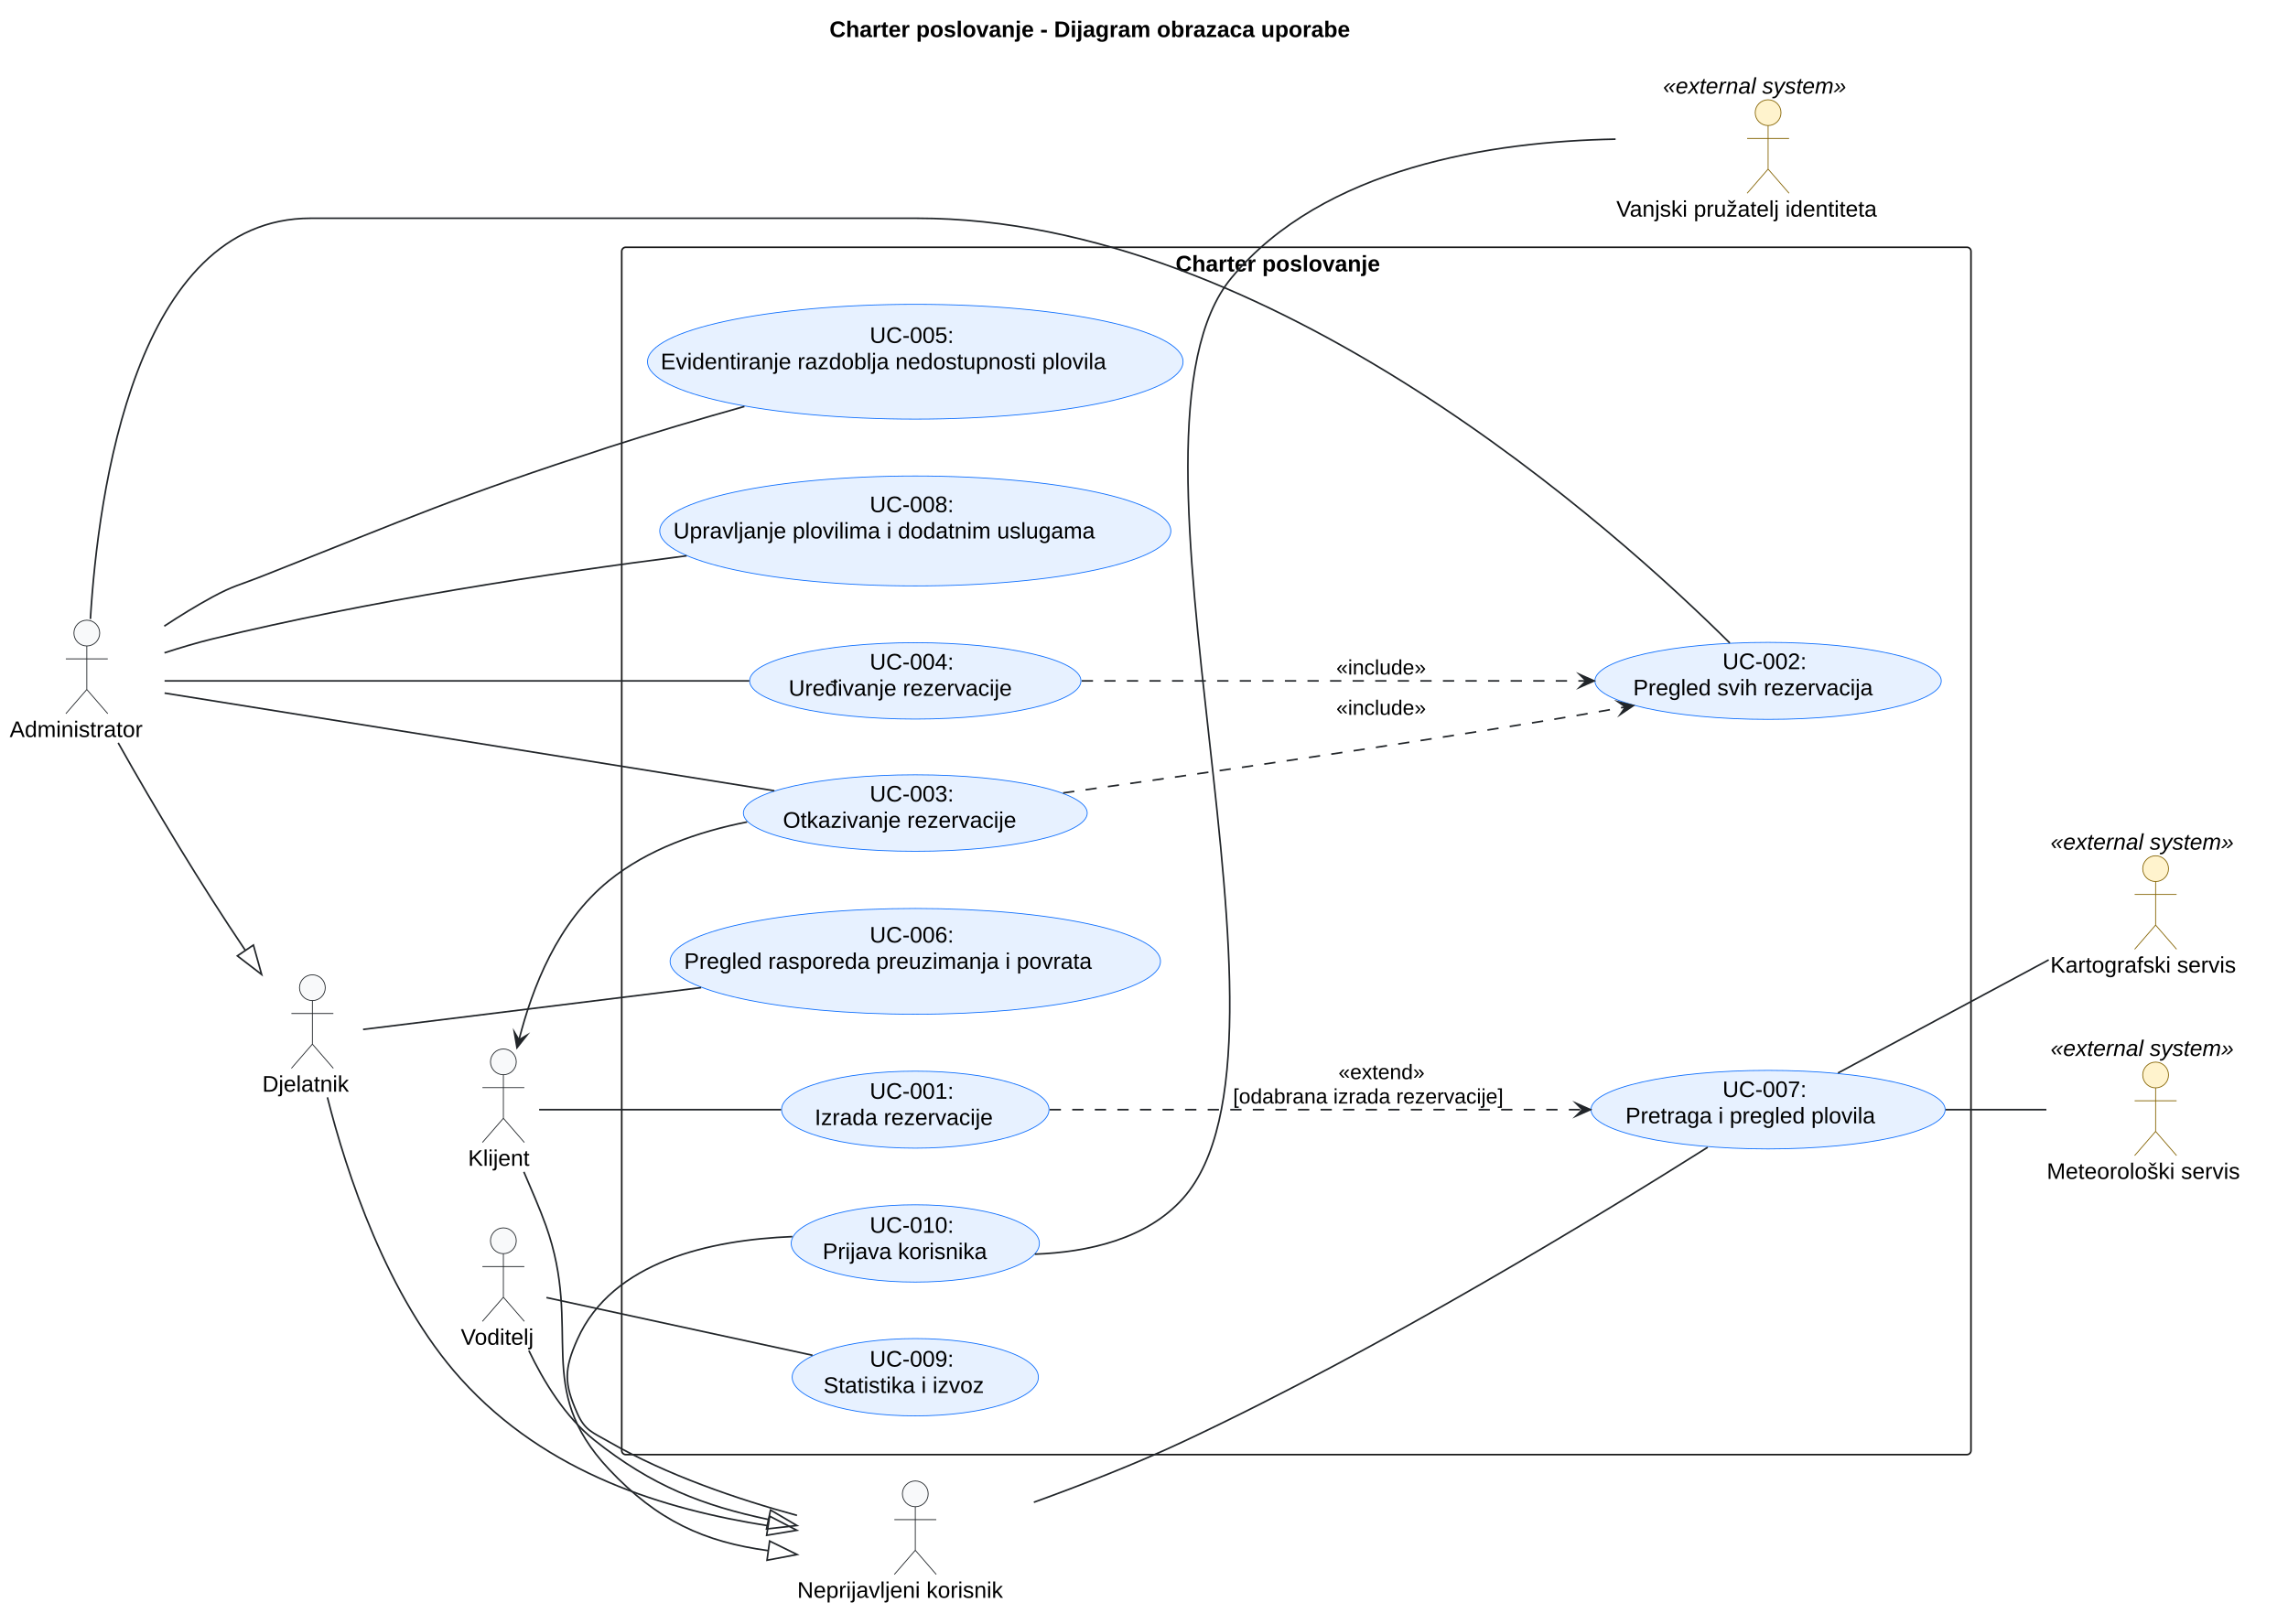
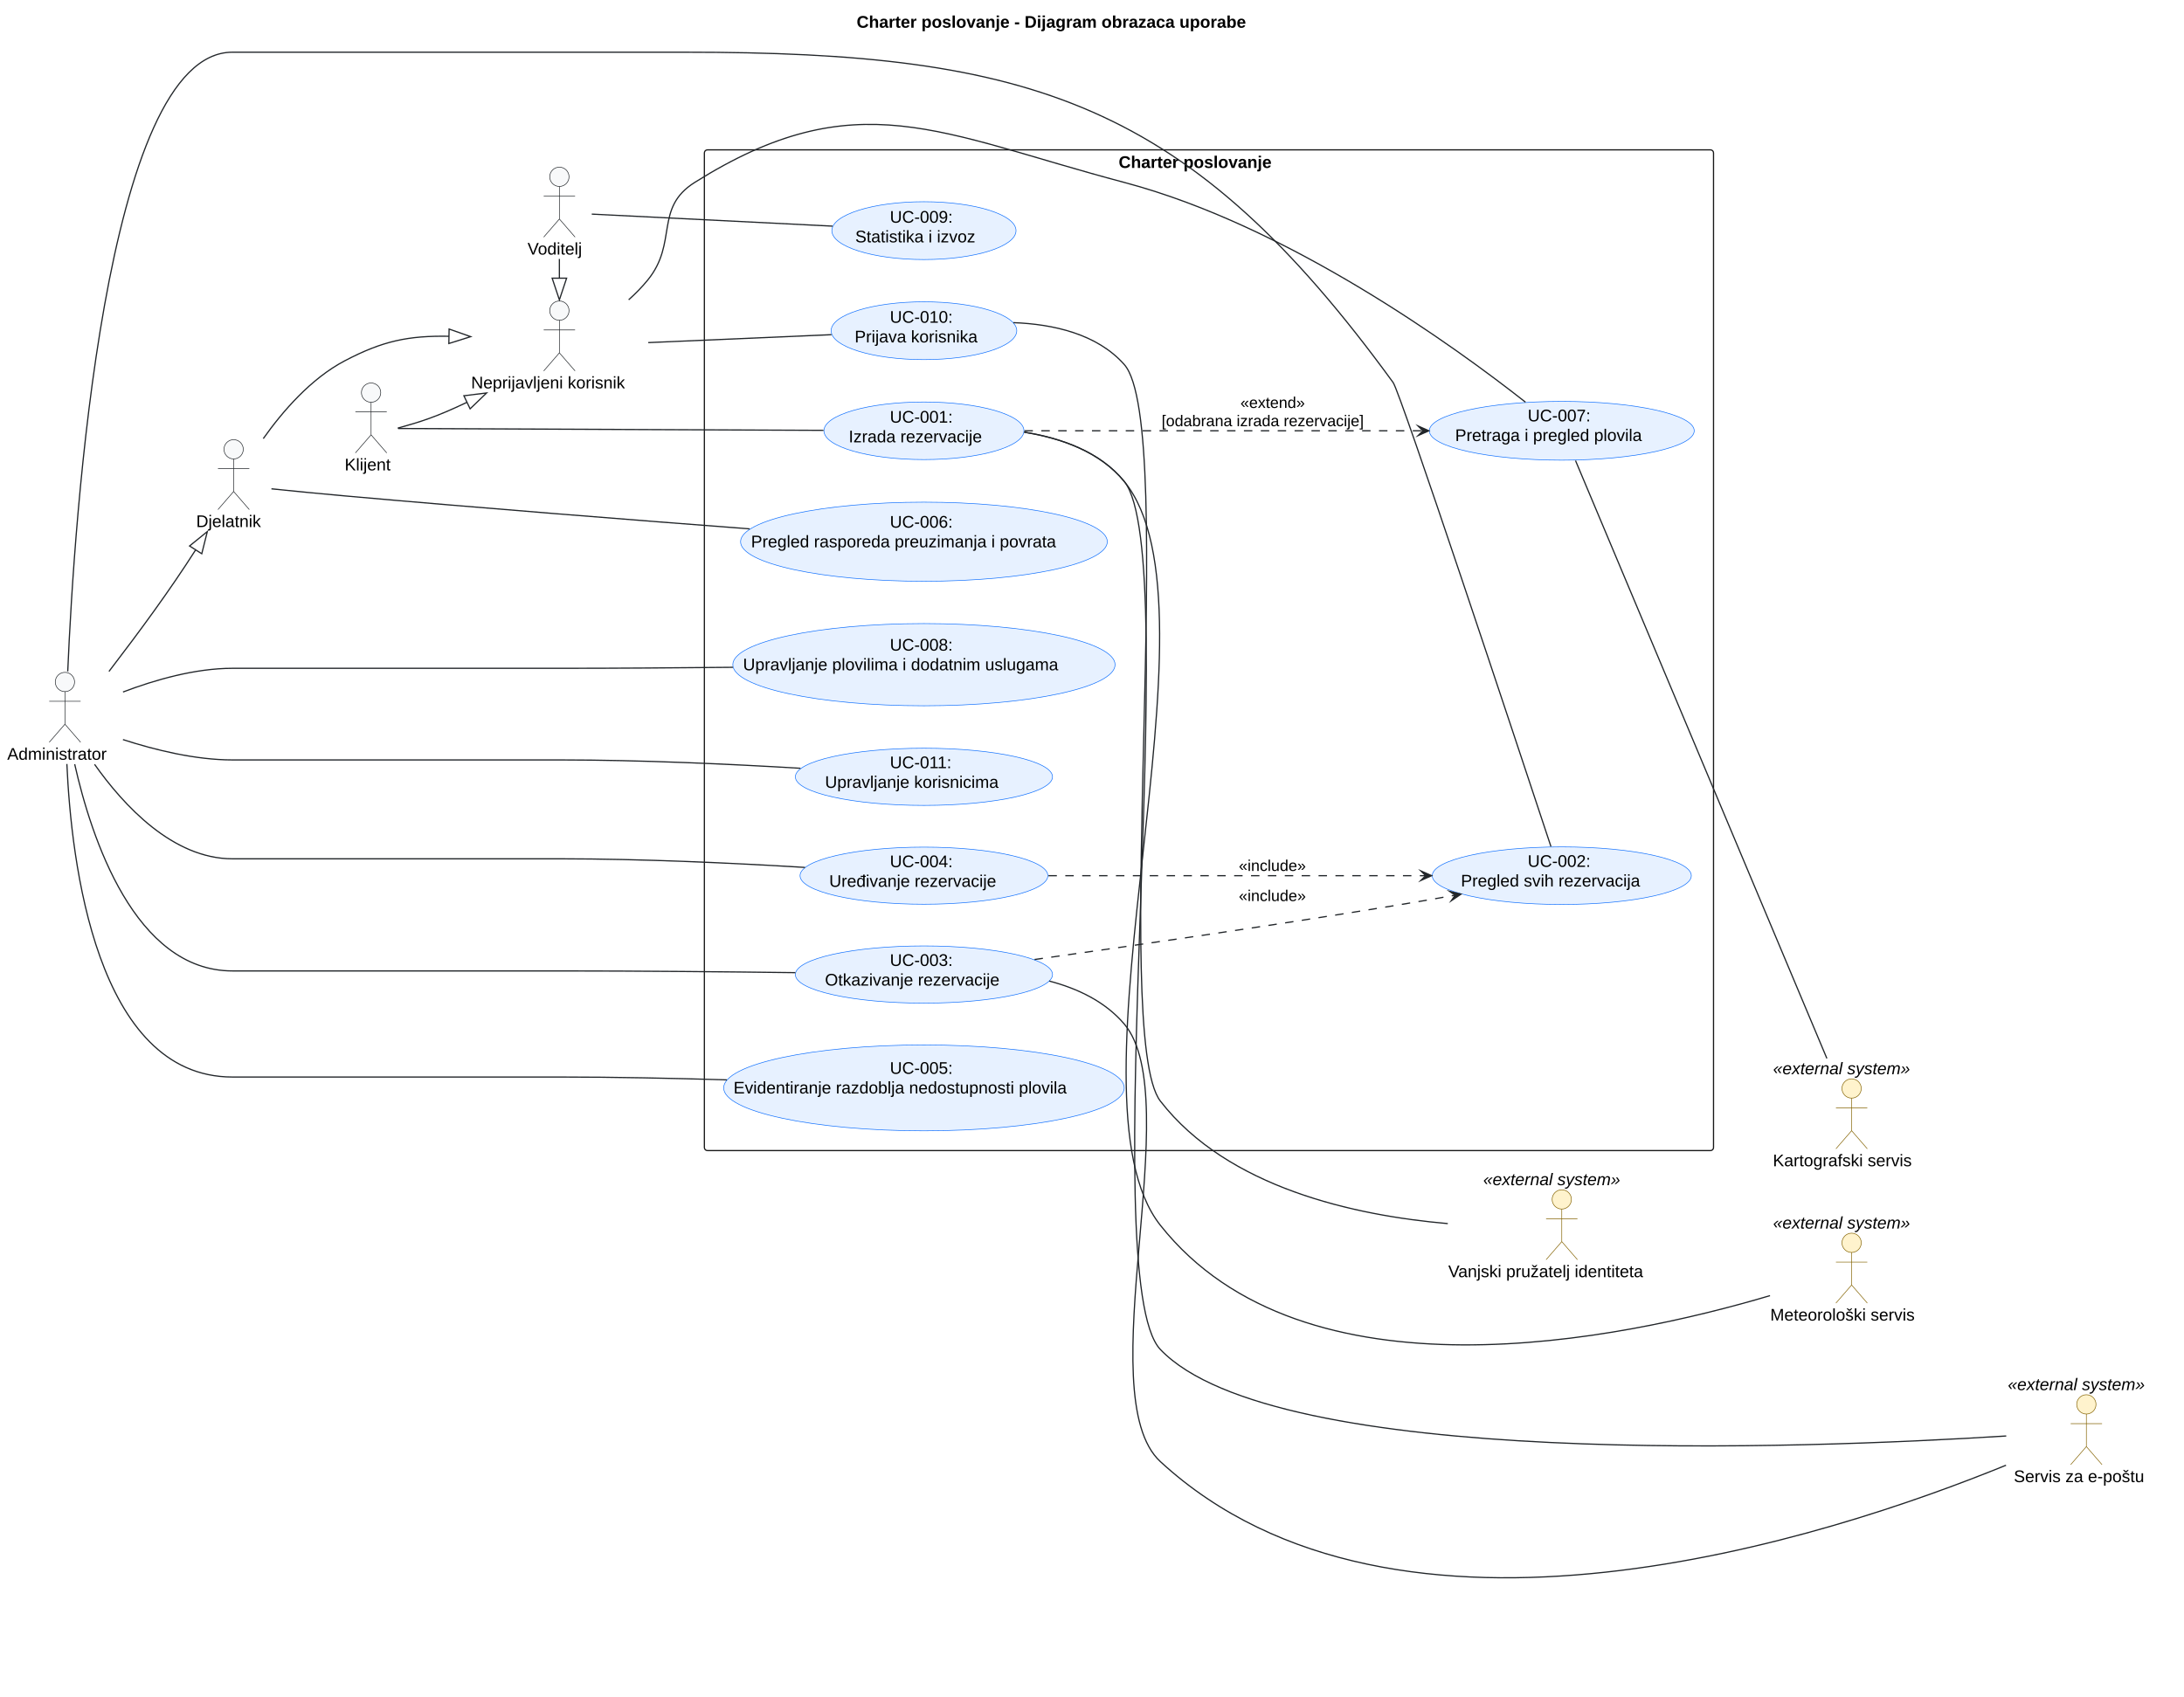
- <svg xmlns="http://www.w3.org/2000/svg" version="1.1" data-diagram-type="DESCRIPTION" style="width:1419px;height:1007px;background:#FFFFFF;" width="1419px" height="1007px" viewBox="0 0 1419 1007" zoomAndPan="magnify" preserveAspectRatio="none" contentStyleType="text/css">
+ <svg xmlns="http://www.w3.org/2000/svg" version="1.1" data-diagram-type="DESCRIPTION" style="width:1811px;height:1407px;background:#FFFFFF;" width="1811px" height="1407px" viewBox="0 0 1811 1407" zoomAndPan="magnify" preserveAspectRatio="none" contentStyleType="text/css">
  <defs />
  <g font-family="sans-serif" lengthAdjust="spacing">
    <g class="title" data-source-line="2">
-       <text x="514.438" y="22.995" fill="#000" font-size="14" textLength="383.523" font-weight="700" font-family="Arial">Charter poslovanje - Dijagram obrazaca uporabe</text>
+       <text x="710.33" y="22.995" fill="#000" font-size="14" textLength="383.523" font-weight="700" font-family="Arial">Charter poslovanje - Dijagram obrazaca uporabe</text>
    </g>
-     <g class="cluster" data-qualified-name="Charter" id="ent0017" data-source-line="46">
-       <rect x="385.59" y="153.399" width="836.8" height="749" fill="none" style="stroke:#181818;stroke-width:1;" rx="2.5" ry="2.5" />
-       <text x="729.099" y="168.394" fill="#000" font-size="14" textLength="149.782" font-weight="700" font-family="Arial">Charter poslovanje</text>
+     <g class="cluster" data-qualified-name="Charter" id="ent0018" data-source-line="47">
+       <rect x="584.08" y="124.297" width="836.8" height="830" fill="none" style="stroke:#181818;stroke-width:1;" rx="2.5" ry="2.5" />
+       <text x="927.589" y="139.292" fill="#000" font-size="14" textLength="149.782" font-weight="700" font-family="Arial">Charter poslovanje</text>
    </g>
-     <g class="entity" data-qualified-name="Charter.izradaRezervacije" id="ent0018" data-source-line="49">
-       <ellipse cx="567.662" cy="688.402" rx="82.942" ry="23.883" fill="#E7F1FF" style="stroke:#0D6EFD;stroke-width:0.5;" />
-       <text x="539.405" y="681.664" fill="#000" font-size="14" textLength="56.513" font-family="Arial">UC-001:</text>
-       <text x="505.277" y="697.96" fill="#000" font-size="14" textLength="124.77" font-family="Arial">Izrada rezervacije</text>
+     <g class="entity" data-qualified-name="Charter.izradaRezervacije" id="ent0019" data-source-line="50">
+       <ellipse cx="766.152" cy="357.3" rx="82.942" ry="23.883" fill="#E7F1FF" style="stroke:#0D6EFD;stroke-width:0.5;" />
+       <text x="737.895" y="350.562" fill="#000" font-size="14" textLength="56.513" font-family="Arial">UC-001:</text>
+       <text x="703.767" y="366.859" fill="#000" font-size="14" textLength="124.77" font-family="Arial">Izrada rezervacije</text>
    </g>
-     <g class="entity" data-qualified-name="Charter.pregledRezervacije" id="ent0019" data-source-line="52">
-       <ellipse cx="1096.559" cy="422.4" rx="107.409" ry="23.882" fill="#E7F1FF" style="stroke:#0D6EFD;stroke-width:0.5;" />
-       <text x="1068.302" y="415.095" fill="#000" font-size="14" textLength="56.513" font-family="Arial">UC-002:</text>
-       <text x="1012.89" y="431.392" fill="#000" font-size="14" textLength="167.337" font-family="Arial">Pregled svih rezervacija</text>
+     <g class="entity" data-qualified-name="Charter.pregledRezervacije" id="ent0020" data-source-line="53">
+       <ellipse cx="1295.049" cy="726.299" rx="107.409" ry="23.882" fill="#E7F1FF" style="stroke:#0D6EFD;stroke-width:0.5;" />
+       <text x="1266.792" y="718.993" fill="#000" font-size="14" textLength="56.513" font-family="Arial">UC-002:</text>
+       <text x="1211.38" y="735.29" fill="#000" font-size="14" textLength="167.337" font-family="Arial">Pregled svih rezervacija</text>
    </g>
-     <g class="entity" data-qualified-name="Charter.otkazivanjeRezervacije" id="ent0020" data-source-line="53">
-       <ellipse cx="567.663" cy="504.395" rx="106.633" ry="23.727" fill="#E7F1FF" style="stroke:#0D6EFD;stroke-width:0.5;" />
-       <text x="539.406" y="497.251" fill="#000" font-size="14" textLength="56.513" font-family="Arial">UC-003:</text>
-       <text x="485.58" y="513.548" fill="#000" font-size="14" textLength="164.165" font-family="Arial">Otkazivanje rezervacije</text>
+     <g class="entity" data-qualified-name="Charter.otkazivanjeRezervacije" id="ent0021" data-source-line="54">
+       <ellipse cx="766.153" cy="808.293" rx="106.633" ry="23.727" fill="#E7F1FF" style="stroke:#0D6EFD;stroke-width:0.5;" />
+       <text x="737.896" y="801.149" fill="#000" font-size="14" textLength="56.513" font-family="Arial">UC-003:</text>
+       <text x="684.07" y="817.446" fill="#000" font-size="14" textLength="164.165" font-family="Arial">Otkazivanje rezervacije</text>
    </g>
-     <g class="entity" data-qualified-name="Charter.uredjivanjeRezervacije" id="ent0021" data-source-line="54">
-       <ellipse cx="567.658" cy="422.4" rx="102.748" ry="23.692" fill="#E7F1FF" style="stroke:#0D6EFD;stroke-width:0.5;" />
-       <text x="539.401" y="415.353" fill="#000" font-size="14" textLength="56.513" font-family="Arial">UC-004:</text>
-       <text x="489.096" y="431.65" fill="#000" font-size="14" textLength="157.124" font-family="Arial">Uređivanje rezervacije</text>
+     <g class="entity" data-qualified-name="Charter.uredjivanjeRezervacije" id="ent0022" data-source-line="55">
+       <ellipse cx="766.148" cy="726.298" rx="102.748" ry="23.692" fill="#E7F1FF" style="stroke:#0D6EFD;stroke-width:0.5;" />
+       <text x="737.891" y="719.251" fill="#000" font-size="14" textLength="56.513" font-family="Arial">UC-004:</text>
+       <text x="687.586" y="735.548" fill="#000" font-size="14" textLength="157.124" font-family="Arial">Uređivanje rezervacije</text>
    </g>
-     <g class="entity" data-qualified-name="Charter.nedostupnost" id="ent0022" data-source-line="57">
-       <ellipse cx="567.658" cy="224.402" rx="166.068" ry="35.614" fill="#E7F1FF" style="stroke:#0D6EFD;stroke-width:0.5;" />
-       <text x="539.402" y="212.754" fill="#000" font-size="14" textLength="56.513" font-family="Arial">UC-005:</text>
-       <text x="409.762" y="229.051" fill="#000" font-size="14" textLength="315.793" font-family="Arial">Evidentiranje razdoblja nedostupnosti plovila</text>
+     <g class="entity" data-qualified-name="Charter.nedostupnost" id="ent0023" data-source-line="58">
+       <ellipse cx="766.148" cy="902.301" rx="166.068" ry="35.614" fill="#E7F1FF" style="stroke:#0D6EFD;stroke-width:0.5;" />
+       <text x="737.892" y="890.652" fill="#000" font-size="14" textLength="56.513" font-family="Arial">UC-005:</text>
+       <text x="608.252" y="906.949" fill="#000" font-size="14" textLength="315.793" font-family="Arial">Evidentiranje razdoblja nedostupnosti plovila</text>
    </g>
-     <g class="entity" data-qualified-name="Charter.preuzimanjePovrat" id="ent0023" data-source-line="60">
-       <ellipse cx="567.657" cy="596.4" rx="152.057" ry="32.811" fill="#E7F1FF" style="stroke:#0D6EFD;stroke-width:0.5;" />
-       <text x="539.4" y="584.752" fill="#000" font-size="14" textLength="56.513" font-family="Arial">UC-006:</text>
-       <text x="424.276" y="601.048" fill="#000" font-size="14" textLength="286.761" font-family="Arial">Pregled rasporeda preuzimanja i povrata</text>
+     <g class="entity" data-qualified-name="Charter.preuzimanjePovrat" id="ent0024" data-source-line="61">
+       <ellipse cx="766.147" cy="449.298" rx="152.057" ry="32.811" fill="#E7F1FF" style="stroke:#0D6EFD;stroke-width:0.5;" />
+       <text x="737.89" y="437.65" fill="#000" font-size="14" textLength="56.513" font-family="Arial">UC-006:</text>
+       <text x="622.766" y="453.947" fill="#000" font-size="14" textLength="286.761" font-family="Arial">Pregled rasporeda preuzimanja i povrata</text>
    </g>
-     <g class="entity" data-qualified-name="Charter.pregledPlovila" id="ent0024" data-source-line="63">
-       <ellipse cx="1096.561" cy="688.395" rx="109.831" ry="24.366" fill="#E7F1FF" style="stroke:#0D6EFD;stroke-width:0.5;" />
-       <text x="1068.305" y="680.586" fill="#000" font-size="14" textLength="56.513" font-family="Arial">UC-007:</text>
-       <text x="1008.131" y="696.883" fill="#000" font-size="14" textLength="176.859" font-family="Arial">Pretraga i pregled plovila</text>
+     <g class="entity" data-qualified-name="Charter.pregledPlovila" id="ent0025" data-source-line="64">
+       <ellipse cx="1295.051" cy="357.293" rx="109.831" ry="24.366" fill="#E7F1FF" style="stroke:#0D6EFD;stroke-width:0.5;" />
+       <text x="1266.795" y="349.485" fill="#000" font-size="14" textLength="56.513" font-family="Arial">UC-007:</text>
+       <text x="1206.621" y="365.782" fill="#000" font-size="14" textLength="176.859" font-family="Arial">Pretraga i pregled plovila</text>
    </g>
-     <g class="entity" data-qualified-name="Charter.upravljanjePlovilima" id="ent0025" data-source-line="66">
-       <ellipse cx="567.658" cy="329.396" rx="158.488" ry="34.098" fill="#E7F1FF" style="stroke:#0D6EFD;stroke-width:0.5;" />
-       <text x="539.402" y="317.748" fill="#000" font-size="14" textLength="56.513" font-family="Arial">UC-008:</text>
-       <text x="417.603" y="334.045" fill="#000" font-size="14" textLength="300.111" font-family="Arial">Upravljanje plovilima i dodatnim uslugama</text>
+     <g class="entity" data-qualified-name="Charter.upravljanjePlovilima" id="ent0026" data-source-line="67">
+       <ellipse cx="766.148" cy="551.295" rx="158.488" ry="34.098" fill="#E7F1FF" style="stroke:#0D6EFD;stroke-width:0.5;" />
+       <text x="737.892" y="539.646" fill="#000" font-size="14" textLength="56.513" font-family="Arial">UC-008:</text>
+       <text x="616.093" y="555.943" fill="#000" font-size="14" textLength="300.111" font-family="Arial">Upravljanje plovilima i dodatnim uslugama</text>
    </g>
-     <g class="entity" data-qualified-name="Charter.statistika" id="ent0026" data-source-line="69">
-       <ellipse cx="567.657" cy="854.397" rx="76.357" ry="23.988" fill="#E7F1FF" style="stroke:#0D6EFD;stroke-width:0.5;" />
-       <text x="539.4" y="847.825" fill="#000" font-size="14" textLength="56.513" font-family="Arial">UC-009:</text>
-       <text x="510.696" y="864.122" fill="#000" font-size="14" textLength="113.921" font-family="Arial">Statistika i izvoz</text>
+     <g class="entity" data-qualified-name="Charter.statistika" id="ent0027" data-source-line="70">
+       <ellipse cx="766.147" cy="191.295" rx="76.357" ry="23.988" fill="#E7F1FF" style="stroke:#0D6EFD;stroke-width:0.5;" />
+       <text x="737.89" y="184.723" fill="#000" font-size="14" textLength="56.513" font-family="Arial">UC-009:</text>
+       <text x="709.186" y="201.02" fill="#000" font-size="14" textLength="113.921" font-family="Arial">Statistika i izvoz</text>
    </g>
-     <g class="entity" data-qualified-name="Charter.prijava" id="ent0027" data-source-line="72">
-       <ellipse cx="567.659" cy="771.396" rx="76.969" ry="23.977" fill="#E7F1FF" style="stroke:#0D6EFD;stroke-width:0.5;" />
-       <text x="539.403" y="764.806" fill="#000" font-size="14" textLength="56.513" font-family="Arial">UC-010:</text>
-       <text x="510.193" y="781.103" fill="#000" font-size="14" textLength="114.933" font-family="Arial">Prijava korisnika</text>
+     <g class="entity" data-qualified-name="Charter.prijava" id="ent0028" data-source-line="73">
+       <ellipse cx="766.149" cy="274.294" rx="76.969" ry="23.977" fill="#E7F1FF" style="stroke:#0D6EFD;stroke-width:0.5;" />
+       <text x="737.893" y="267.705" fill="#000" font-size="14" textLength="56.513" font-family="Arial">UC-010:</text>
+       <text x="708.683" y="284.001" fill="#000" font-size="14" textLength="114.933" font-family="Arial">Prijava korisnika</text>
+     </g>
+     <g class="entity" data-qualified-name="Charter.upravljanjeKorisnicima" id="ent0029" data-source-line="77">
+       <ellipse cx="766.151" cy="644.301" rx="106.621" ry="23.724" fill="#E7F1FF" style="stroke:#0D6EFD;stroke-width:0.5;" />
+       <text x="737.895" y="637.159" fill="#000" font-size="14" textLength="56.513" font-family="Arial">UC-011:</text>
+       <text x="684.092" y="653.456" fill="#000" font-size="14" textLength="164.117" font-family="Arial">Upravljanje korisnicima</text>
    </g>
    <g class="entity" data-qualified-name="Neprijavljeni" id="ent0001" data-source-line="23">
-       <ellipse cx="567.66" cy="926.749" rx="8" ry="8" fill="#F8F9FA" style="stroke:#212529;stroke-width:0.5;" />
-       <path d="M567.66,934.749 L567.66,961.749 M554.66,942.749 L580.66,942.749 M567.66,961.749 L554.66,976.749 M567.66,961.749 L580.66,976.749" style="stroke:#212529;stroke-width:0.5;" fill="none" />
-       <text x="494.43" y="991.244" fill="#000" font-size="14" textLength="146.46" font-family="Arial">Neprijavljeni korisnik</text>
+       <ellipse cx="463.85" cy="257.647" rx="8" ry="8" fill="#F8F9FA" style="stroke:#212529;stroke-width:0.5;" />
+       <path d="M463.85,265.647 L463.85,292.647 M450.85,273.647 L476.85,273.647 M463.85,292.647 L450.85,307.647 M463.85,292.647 L476.85,307.647" style="stroke:#212529;stroke-width:0.5;" fill="none" />
+       <text x="390.62" y="322.142" fill="#000" font-size="14" textLength="146.46" font-family="Arial">Neprijavljeni korisnik</text>
    </g>
    <g class="entity" data-qualified-name="Klijent" id="ent0002" data-source-line="24">
-       <ellipse cx="312.193" cy="658.749" rx="8" ry="8" fill="#F8F9FA" style="stroke:#212529;stroke-width:0.5;" />
-       <path d="M312.193,666.749 L312.193,693.749 M299.193,674.749 L325.193,674.749 M312.193,693.749 L299.193,708.749 M312.193,693.749 L325.193,708.749" style="stroke:#212529;stroke-width:0.5;" fill="none" />
-       <text x="290.28" y="723.244" fill="#000" font-size="14" textLength="43.825" font-family="Arial">Klijent</text>
+       <ellipse cx="307.703" cy="325.647" rx="8" ry="8" fill="#F8F9FA" style="stroke:#212529;stroke-width:0.5;" />
+       <path d="M307.703,333.647 L307.703,360.647 M294.703,341.647 L320.703,341.647 M307.703,360.647 L294.703,375.647 M307.703,360.647 L320.703,375.647" style="stroke:#212529;stroke-width:0.5;" fill="none" />
+       <text x="285.79" y="390.142" fill="#000" font-size="14" textLength="43.825" font-family="Arial">Klijent</text>
    </g>
    <g class="entity" data-qualified-name="Djelatnik" id="ent0003" data-source-line="25">
-       <ellipse cx="193.736" cy="612.749" rx="8" ry="8" fill="#F8F9FA" style="stroke:#212529;stroke-width:0.5;" />
-       <path d="M193.736,620.749 L193.736,647.749 M180.736,628.749 L206.736,628.749 M193.736,647.749 L180.736,662.749 M193.736,647.749 L206.736,662.749" style="stroke:#212529;stroke-width:0.5;" fill="none" />
-       <text x="162.68" y="677.244" fill="#000" font-size="14" textLength="62.111" font-family="Arial">Djelatnik</text>
+       <ellipse cx="193.736" cy="372.647" rx="8" ry="8" fill="#F8F9FA" style="stroke:#212529;stroke-width:0.5;" />
+       <path d="M193.736,380.647 L193.736,407.647 M180.736,388.647 L206.736,388.647 M193.736,407.647 L180.736,422.647 M193.736,407.647 L206.736,422.647" style="stroke:#212529;stroke-width:0.5;" fill="none" />
+       <text x="162.68" y="437.142" fill="#000" font-size="14" textLength="62.111" font-family="Arial">Djelatnik</text>
    </g>
    <g class="entity" data-qualified-name="Voditelj" id="ent0004" data-source-line="26">
-       <ellipse cx="312.19" cy="769.749" rx="8" ry="8" fill="#F8F9FA" style="stroke:#212529;stroke-width:0.5;" />
-       <path d="M312.19,777.749 L312.19,804.749 M299.19,785.749 L325.19,785.749 M312.19,804.749 L299.19,819.749 M312.19,804.749 L325.19,819.749" style="stroke:#212529;stroke-width:0.5;" fill="none" />
-       <text x="285.79" y="834.244" fill="#000" font-size="14" textLength="52.801" font-family="Arial">Voditelj</text>
+       <ellipse cx="463.85" cy="146.647" rx="8" ry="8" fill="#F8F9FA" style="stroke:#212529;stroke-width:0.5;" />
+       <path d="M463.85,154.647 L463.85,181.647 M450.85,162.647 L476.85,162.647 M463.85,181.647 L450.85,196.647 M463.85,181.647 L476.85,196.647" style="stroke:#212529;stroke-width:0.5;" fill="none" />
+       <text x="437.45" y="211.142" fill="#000" font-size="14" textLength="52.801" font-family="Arial">Voditelj</text>
    </g>
    <g class="entity" data-qualified-name="Admin" id="ent0005" data-source-line="27">
-       <ellipse cx="53.841" cy="392.749" rx="8" ry="8" fill="#F8F9FA" style="stroke:#212529;stroke-width:0.5;" />
-       <path d="M53.841,400.749 L53.841,427.749 M40.841,408.749 L66.841,408.749 M53.841,427.749 L40.841,442.749 M53.841,427.749 L66.841,442.749" style="stroke:#212529;stroke-width:0.5;" fill="none" />
-       <text x="6" y="457.244" fill="#000" font-size="14" textLength="95.683" font-family="Arial">Administrator</text>
+       <ellipse cx="53.841" cy="565.647" rx="8" ry="8" fill="#F8F9FA" style="stroke:#212529;stroke-width:0.5;" />
+       <path d="M53.841,573.647 L53.841,600.647 M40.841,581.647 L66.841,581.647 M53.841,600.647 L40.841,615.647 M53.841,600.647 L66.841,615.647" style="stroke:#212529;stroke-width:0.5;" fill="none" />
+       <text x="6" y="630.142" fill="#000" font-size="14" textLength="95.683" font-family="Arial">Administrator</text>
    </g>
    <g class="entity" data-qualified-name="idp" id="ent0006" data-source-line="30">
-       <ellipse cx="1096.564" cy="69.896" rx="8" ry="8" fill="#FFF3CD" style="stroke:#856404;stroke-width:0.5;" />
-       <path d="M1096.564,77.896 L1096.564,104.896 M1083.564,85.896 L1109.564,85.896 M1096.564,104.896 L1083.564,119.896 M1096.564,104.896 L1109.564,119.896" style="stroke:#856404;stroke-width:0.5;" fill="none" />
-       <text x="1002.44" y="134.391" fill="#000" font-size="14" textLength="188.248" font-family="Arial">Vanjski pružatelj identiteta</text>
-       <text x="1031.418" y="58.094" fill="#000" font-size="14" textLength="130.293" font-style="italic" font-family="Arial">«external system»</text>
+       <ellipse cx="1295.044" cy="994.804" rx="8" ry="8" fill="#FFF3CD" style="stroke:#856404;stroke-width:0.5;" />
+       <path d="M1295.044,1002.804 L1295.044,1029.804 M1282.044,1010.804 L1308.044,1010.804 M1295.044,1029.804 L1282.044,1044.804 M1295.044,1029.804 L1308.044,1044.804" style="stroke:#856404;stroke-width:0.5;" fill="none" />
+       <text x="1200.92" y="1059.299" fill="#000" font-size="14" textLength="188.248" font-family="Arial">Vanjski pružatelj identiteta</text>
+       <text x="1229.898" y="983.002" fill="#000" font-size="14" textLength="130.293" font-style="italic" font-family="Arial">«external system»</text>
    </g>
    <g class="entity" data-qualified-name="meteo" id="ent0007" data-source-line="31">
-       <ellipse cx="1336.895" cy="666.896" rx="8" ry="8" fill="#FFF3CD" style="stroke:#856404;stroke-width:0.5;" />
-       <path d="M1336.895,674.896 L1336.895,701.896 M1323.895,682.896 L1349.895,682.896 M1336.895,701.896 L1323.895,716.896 M1336.895,701.896 L1349.895,716.896" style="stroke:#856404;stroke-width:0.5;" fill="none" />
-       <text x="1269.39" y="731.391" fill="#000" font-size="14" textLength="135.01" font-family="Arial">Meteorološki servis</text>
-       <text x="1271.748" y="655.094" fill="#000" font-size="14" textLength="130.293" font-style="italic" font-family="Arial">«external system»</text>
+       <ellipse cx="1535.385" cy="1030.804" rx="8" ry="8" fill="#FFF3CD" style="stroke:#856404;stroke-width:0.5;" />
+       <path d="M1535.385,1038.804 L1535.385,1065.804 M1522.385,1046.804 L1548.385,1046.804 M1535.385,1065.804 L1522.385,1080.804 M1535.385,1065.804 L1548.385,1080.804" style="stroke:#856404;stroke-width:0.5;" fill="none" />
+       <text x="1467.88" y="1095.299" fill="#000" font-size="14" textLength="135.01" font-family="Arial">Meteorološki servis</text>
+       <text x="1470.238" y="1019.002" fill="#000" font-size="14" textLength="130.293" font-style="italic" font-family="Arial">«external system»</text>
    </g>
    <g class="entity" data-qualified-name="map" id="ent0008" data-source-line="32">
-       <ellipse cx="1336.896" cy="538.896" rx="8" ry="8" fill="#FFF3CD" style="stroke:#856404;stroke-width:0.5;" />
-       <path d="M1336.896,546.896 L1336.896,573.896 M1323.896,554.896 L1349.896,554.896 M1336.896,573.896 L1323.896,588.896 M1336.896,573.896 L1349.896,588.896" style="stroke:#856404;stroke-width:0.5;" fill="none" />
-       <text x="1271.6" y="603.391" fill="#000" font-size="14" textLength="130.594" font-family="Arial">Kartografski servis</text>
-       <text x="1271.75" y="527.094" fill="#000" font-size="14" textLength="130.293" font-style="italic" font-family="Arial">«external system»</text>
+       <ellipse cx="1535.386" cy="902.804" rx="8" ry="8" fill="#FFF3CD" style="stroke:#856404;stroke-width:0.5;" />
+       <path d="M1535.386,910.804 L1535.386,937.804 M1522.386,918.804 L1548.386,918.804 M1535.386,937.804 L1522.386,952.804 M1535.386,937.804 L1548.386,952.804" style="stroke:#856404;stroke-width:0.5;" fill="none" />
+       <text x="1470.09" y="967.299" fill="#000" font-size="14" textLength="130.594" font-family="Arial">Kartografski servis</text>
+       <text x="1470.24" y="891.002" fill="#000" font-size="14" textLength="130.293" font-style="italic" font-family="Arial">«external system»</text>
    </g>
-     <g class="link" data-entity-1="ent0002" data-entity-2="ent0001" id="lnk9" data-source-line="35" data-link-type="extension">
-       <path d="M324.89,726.989 C329.57,738.029 334.74,749.599 338.59,760.399 C361.89,825.679 330.18,860.839 377.59,911.399 C407.72,943.529 436.903,956.61 476.513,961.98" style="stroke:#212529;stroke-width:1;" fill="none" id="Klijent-to-Neprijavljeni" />
-       <polygon points="494.35,964.399,477.319,956.035,475.707,967.926,494.35,964.399" fill="none" style="stroke:#212529;stroke-width:1;stroke-linejoin:miter;stroke-miterlimit:10;" />
+     <g class="entity" data-qualified-name="mail" id="ent0009" data-source-line="33">
+       <ellipse cx="1730.036" cy="1164.804" rx="8" ry="8" fill="#FFF3CD" style="stroke:#856404;stroke-width:0.5;" />
+       <path d="M1730.036,1172.804 L1730.036,1199.804 M1717.036,1180.804 L1743.036,1180.804 M1730.036,1199.804 L1717.036,1214.804 M1730.036,1199.804 L1743.036,1214.804" style="stroke:#856404;stroke-width:0.5;" fill="none" />
+       <text x="1669.873" y="1229.299" fill="#000" font-size="14" textLength="120.326" font-family="Arial">Servis za e-poštu</text>
+       <text x="1664.89" y="1153.002" fill="#000" font-size="14" textLength="130.293" font-style="italic" font-family="Arial">«external system»</text>
    </g>
-     <g class="link" data-entity-1="ent0005" data-entity-2="ent0003" id="lnk10" data-source-line="36" data-link-type="extension">
-       <path d="M73.3,460.859 C96.05,501.449 124.956,549.322 152.186,589.642" style="stroke:#212529;stroke-width:1;" fill="none" id="Admin-to-Djelatnik" />
-       <polygon points="162.26,604.559,157.158,586.284,147.214,593,162.26,604.559" fill="none" style="stroke:#212529;stroke-width:1;stroke-linejoin:miter;stroke-miterlimit:10;" />
+     <g class="link" data-entity-1="ent0002" data-entity-2="ent0001" id="lnk10" data-source-line="36" data-link-type="extension">
+       <path d="M329.82,355.087 C348.78,349.857 361.298,346.014 387.238,333.664" style="stroke:#212529;stroke-width:1;" fill="none" id="Klijent-to-Neprijavljeni" />
+       <polygon points="403.49,325.927,384.659,328.247,389.817,339.082,403.49,325.927" fill="none" style="stroke:#212529;stroke-width:1;stroke-linejoin:miter;stroke-miterlimit:10;" />
    </g>
-     <g class="link" data-entity-1="ent0003" data-entity-2="ent0001" id="lnk11" data-source-line="37" data-link-type="extension">
-       <path d="M203.06,680.769 C214.73,726.909 239.87,804.479 285.79,855.399 C339.33,914.759 412.541,936.437 476.411,946.537" style="stroke:#212529;stroke-width:1;" fill="none" id="Djelatnik-to-Neprijavljeni" />
-       <polygon points="494.19,949.349,477.348,940.611,475.474,952.464,494.19,949.349" fill="none" style="stroke:#212529;stroke-width:1;stroke-linejoin:miter;stroke-miterlimit:10;" />
+     <g class="link" data-entity-1="ent0005" data-entity-2="ent0003" id="lnk11" data-source-line="37" data-link-type="extension">
+       <path d="M90.35,556.907 C116.21,523.137 140.666,489.916 162.246,456.056" style="stroke:#212529;stroke-width:1;" fill="none" id="Admin-to-Djelatnik" />
+       <polygon points="171.92,440.877,157.186,452.831,167.306,459.281,171.92,440.877" fill="none" style="stroke:#212529;stroke-width:1;stroke-linejoin:miter;stroke-miterlimit:10;" />
    </g>
-     <g class="link" data-entity-1="ent0004" data-entity-2="ent0001" id="lnk12" data-source-line="38" data-link-type="extension">
-       <path d="M327.99,837.859 C337.1,856.969 350.52,878.989 368.59,893.399 C404.57,922.079 436.233,934.079 476.633,942.659" style="stroke:#212529;stroke-width:1;" fill="none" id="Voditelj-to-Neprijavljeni" />
-       <polygon points="494.24,946.399,477.879,936.79,475.386,948.528,494.24,946.399" fill="none" style="stroke:#212529;stroke-width:1;stroke-linejoin:miter;stroke-miterlimit:10;" />
+     <g class="link" data-entity-1="ent0003" data-entity-2="ent0001" id="lnk12" data-source-line="38" data-link-type="extension">
+       <path d="M218.32,363.787 C234.39,341.097 257.8,314.017 285.79,299.297 C317.43,282.667 338.753,278.341 372.293,278.911" style="stroke:#212529;stroke-width:1;" fill="none" id="Djelatnik-to-Neprijavljeni" />
+       <polygon points="390.29,279.217,372.395,272.912,372.191,284.91,390.29,279.217" fill="none" style="stroke:#212529;stroke-width:1;stroke-linejoin:miter;stroke-miterlimit:10;" />
    </g>
-     <g class="link" data-entity-1="ent0002" data-entity-2="ent0018" id="lnk28" data-source-line="77" data-link-type="association">
-       <path d="M334.37,688.399 C367.09,688.399 431.67,688.399 484.46,688.399" style="stroke:#212529;stroke-width:1;" fill="none" id="Klijent-izradaRezervacije" />
+     <g class="link" data-entity-1="ent0004" data-entity-2="ent0001" id="lnk13" data-source-line="39" data-link-type="extension">
+       <path d="M463.85,214.767 C463.85,226.077 463.85,219.397 463.85,230.707" style="stroke:#212529;stroke-width:1;" fill="none" id="Voditelj-to-Neprijavljeni" />
+       <polygon points="463.85,248.707,469.85,230.707,457.85,230.707,463.85,248.707" fill="none" style="stroke:#212529;stroke-width:1;stroke-linejoin:miter;stroke-miterlimit:10;" />
    </g>
-     <g class="link" data-entity-1="ent0005" data-entity-2="ent0019" id="lnk29" data-source-line="79" data-link-type="association">
-       <path d="M56.07,383.989 C60.82,305.789 83.7,135.399 192.74,135.399 C192.74,135.399 192.74,135.399 568.66,135.399 C788.45,135.399 1003.87,330.369 1072.82,398.919" style="stroke:#212529;stroke-width:1;" fill="none" id="Admin-pregledRezervacije" />
+     <g class="link" data-entity-1="ent0002" data-entity-2="ent0019" id="lnk30" data-source-line="81" data-link-type="association">
+       <path d="M330.11,355.397 C392.24,355.667 575.03,356.467 682.88,356.937" style="stroke:#212529;stroke-width:1;" fill="none" id="Klijent-izradaRezervacije" />
    </g>
-     <g class="link" data-entity-1="ent0005" data-entity-2="ent0020" id="lnk30" data-source-line="81" data-link-type="association">
-       <path d="M102.07,429.969 C188.07,443.749 371.35,473.109 480.24,490.559" style="stroke:#212529;stroke-width:1;" fill="none" id="Admin-otkazivanjeRezervacije" />
+     <g class="link" data-entity-1="ent0005" data-entity-2="ent0020" id="lnk31" data-source-line="83" data-link-type="association">
+       <path d="M56.17,556.927 C61.52,431.737 86.67,43.297 192.74,43.297 C192.74,43.297 192.74,43.297 568.08,43.297 C856.05,43.297 985.78,84.457 1155.22,317.297 C1161.22,325.547 1257.45,615.677 1286.08,702.187" style="stroke:#212529;stroke-width:1;" fill="none" id="Admin-pregledRezervacije" />
    </g>
-     <g class="link" data-entity-1="ent0005" data-entity-2="ent0021" id="lnk31" data-source-line="83" data-link-type="association">
-       <path d="M102.07,422.399 C184.11,422.399 354.68,422.399 464.74,422.399" style="stroke:#212529;stroke-width:1;" fill="none" id="Admin-uredjivanjeRezervacije" />
+     <g class="link" data-entity-1="ent0005" data-entity-2="ent0021" id="lnk32" data-source-line="85" data-link-type="association">
+       <path d="M61.94,633.817 C75.58,694.447 111.61,805.297 192.74,805.297 C192.74,805.297 192.74,805.297 464.85,805.297 C529.5,805.297 601.98,806.007 659.53,806.727" style="stroke:#212529;stroke-width:1;" fill="none" id="Admin-otkazivanjeRezervacije" />
    </g>
-     <g class="link" data-entity-1="ent0005" data-entity-2="ent0022" id="lnk32" data-source-line="85" data-link-type="association">
-       <path d="M101.88,388.439 C111.53,382.089 121.77,375.769 131.68,370.399 C144.82,363.289 148.79,362.899 162.68,357.399 C257.46,319.909 280.68,308.959 377.59,277.399 C404.66,268.589 434.18,259.879 461.68,252.159" style="stroke:#212529;stroke-width:1;" fill="none" id="Admin-nedostupnost" />
+     <g class="link" data-entity-1="ent0005" data-entity-2="ent0022" id="lnk33" data-source-line="87" data-link-type="association">
+       <path d="M78.41,633.937 C102.49,668.017 143.29,712.297 192.74,712.297 C192.74,712.297 192.74,712.297 464.85,712.297 C532.57,712.297 608.78,715.897 667.49,719.447" style="stroke:#212529;stroke-width:1;" fill="none" id="Admin-uredjivanjeRezervacije" />
    </g>
-     <g class="link" data-entity-1="ent0003" data-entity-2="ent0023" id="lnk33" data-source-line="87" data-link-type="association">
-       <path d="M225.17,638.639 C270.72,632.999 359.32,622.049 434.86,612.699" style="stroke:#212529;stroke-width:1;" fill="none" id="Djelatnik-preuzimanjePovrat" />
+     <g class="link" data-entity-1="ent0005" data-entity-2="ent0023" id="lnk34" data-source-line="89" data-link-type="association">
+       <path d="M55.46,633.647 C59,714.137 79.58,893.297 192.74,893.297 C192.74,893.297 192.74,893.297 464.85,893.297 C509.57,893.297 558.03,894.307 602.7,895.657" style="stroke:#212529;stroke-width:1;" fill="none" id="Admin-nedostupnost" />
    </g>
-     <g class="link" data-entity-1="ent0001" data-entity-2="ent0024" id="lnk34" data-source-line="89" data-link-type="association">
-       <path d="M641.19,931.969 C670.37,921.419 704.07,908.309 733.73,894.399 C857.1,836.559 994.97,752.209 1059.09,711.749" style="stroke:#212529;stroke-width:1;" fill="none" id="Neprijavljeni-pregledPlovila" />
+     <g class="link" data-entity-1="ent0003" data-entity-2="ent0024" id="lnk35" data-source-line="91" data-link-type="association">
+       <path d="M225.08,405.447 C242.78,407.247 265.54,409.497 285.79,411.297 C398.57,421.347 526.39,431.407 621.67,438.657" style="stroke:#212529;stroke-width:1;" fill="none" id="Djelatnik-preuzimanjePovrat" />
    </g>
-     <g class="link" data-entity-1="ent0005" data-entity-2="ent0025" id="lnk35" data-source-line="91" data-link-type="association">
-       <path d="M102.01,405.009 C111.73,401.829 121.97,398.769 131.68,396.399 C228.73,372.699 340.12,355.729 425.87,344.799" style="stroke:#212529;stroke-width:1;" fill="none" id="Admin-upravljanjePlovilima" />
+     <g class="link" data-entity-1="ent0001" data-entity-2="ent0025" id="lnk36" data-source-line="93" data-link-type="association">
+       <path d="M521.3,248.657 C527,243.527 532.4,238.037 537.08,232.297 C562.34,201.337 542.25,172.557 576.08,151.297 C710.1,67.087 779.2,110.797 932.22,151.297 C1068.13,187.277 1206.38,287.497 1264.96,333.577" style="stroke:#212529;stroke-width:1;" fill="none" id="Neprijavljeni-pregledPlovila" />
    </g>
-     <g class="link" data-entity-1="ent0004" data-entity-2="ent0026" id="lnk36" data-source-line="93" data-link-type="association">
-       <path d="M338.89,804.979 C377.28,813.309 450.76,829.249 503.9,840.779" style="stroke:#212529;stroke-width:1;" fill="none" id="Voditelj-statistika" />
+     <g class="link" data-entity-1="ent0005" data-entity-2="ent0026" id="lnk37" data-source-line="95" data-link-type="association">
+       <path d="M102,573.957 C128.18,563.997 161.64,554.297 192.74,554.297 C192.74,554.297 192.74,554.297 464.85,554.297 C511.25,554.297 561.69,553.937 607.74,553.467" style="stroke:#212529;stroke-width:1;" fill="none" id="Admin-upravljanjePlovilima" />
    </g>
-     <g class="link" data-entity-1="ent0001" data-entity-2="ent0027" id="lnk37" data-source-line="95" data-link-type="association">
-       <path d="M494.28,940.119 C457.69,930.139 413.67,915.219 377.59,894.399 C367.51,888.579 362.84,887.539 358.09,876.899 C349.76,858.229 349.76,849.569 358.09,830.899 C379.75,782.369 440.76,769.189 491.4,767.169" style="stroke:#212529;stroke-width:1;" fill="none" id="Neprijavljeni-prijava" />
+     <g class="link" data-entity-1="ent0005" data-entity-2="ent0029" id="lnk38" data-source-line="97" data-link-type="association">
+       <path d="M101.96,613.417 C128.26,621.957 161.86,630.297 192.74,630.297 C192.74,630.297 192.74,630.297 464.85,630.297 C531.13,630.297 605.56,633.747 663.73,637.217" style="stroke:#212529;stroke-width:1;" fill="none" id="Admin-upravljanjeKorisnicima" />
    </g>
-     <g class="link" data-entity-1="ent0020" data-entity-2="ent0002" id="lnk38" data-source-line="98" data-link-type="dependency">
-       <path d="M463.36,509.929 C433.13,515.879 401.74,526.799 377.59,546.399 C345.65,572.329 330.169,612.685 321.869,645.125" style="stroke:#212529;stroke-width:1;" fill="none" id="otkazivanjeRezervacije-to-Klijent" />
-       <polygon points="320.63,649.969,326.736,642.241,321.869,645.125,318.986,640.258,320.63,649.969" fill="#212529" style="stroke:#212529;stroke-width:1;stroke-linejoin:miter;stroke-miterlimit:10;" />
+     <g class="link" data-entity-1="ent0004" data-entity-2="ent0027" id="lnk39" data-source-line="99" data-link-type="association">
+       <path d="M490.71,177.587 C534.6,179.787 625.24,184.307 690.35,187.567" style="stroke:#212529;stroke-width:1;" fill="none" id="Voditelj-statistika" />
    </g>
-     <g class="link" data-entity-1="ent0020" data-entity-2="ent0019" id="lnk39" data-source-line="101" data-link-type="dependency">
-       <path d="M659.36,491.929 C738.09,480.889 855.08,464.009 956.73,447.399 C974.98,444.419 989.618,441.899 1008.128,438.589" style="stroke:#212529;stroke-width:1;stroke-dasharray:7,7;" fill="none" id="otkazivanjeRezervacije-to-pregledRezervacije" />
-       <polygon points="1013.05,437.709,1003.486,435.355,1008.128,438.589,1004.895,443.23,1013.05,437.709" fill="#212529" style="stroke:#212529;stroke-width:1;stroke-linejoin:miter;stroke-miterlimit:10;" />
-       <text x="828.73" y="443.466" fill="#000" font-size="13" textLength="63.007" font-family="Arial">«include»</text>
+     <g class="link" data-entity-1="ent0001" data-entity-2="ent0028" id="lnk40" data-source-line="101" data-link-type="association">
+       <path d="M537.54,284.157 C583.54,282.157 642.9,279.587 689.46,277.577" style="stroke:#212529;stroke-width:1;" fill="none" id="Neprijavljeni-prijava" />
    </g>
-     <g class="link" data-entity-1="ent0021" data-entity-2="ent0019" id="lnk40" data-source-line="102" data-link-type="dependency">
-       <path d="M670.88,422.399 C762.31,422.399 890.83,422.399 983.66,422.399" style="stroke:#212529;stroke-width:1;stroke-dasharray:7,7;" fill="none" id="uredjivanjeRezervacije-to-pregledRezervacije" />
-       <polygon points="988.66,422.399,979.66,418.399,983.66,422.399,979.66,426.399,988.66,422.399" fill="#212529" style="stroke:#212529;stroke-width:1;stroke-linejoin:miter;stroke-miterlimit:10;" />
-       <text x="828.73" y="418.466" fill="#000" font-size="13" textLength="63.007" font-family="Arial">«include»</text>
+     <g class="link" data-entity-1="ent0019" data-entity-2="ent0009" id="lnk41" data-source-line="104" data-link-type="association">
+       <path d="M849.12,358.387 C879.87,363.257 912.19,374.617 932.22,399.297 C982.66,461.477 906.9,1061.407 962.22,1119.297 C1057.3,1218.817 1495.89,1201.557 1663.59,1191.017" style="stroke:#212529;stroke-width:1;" fill="none" id="izradaRezervacije-mail" />
    </g>
-     <g class="link" data-entity-1="ent0018" data-entity-2="ent0024" id="lnk41" data-source-line="105" data-link-type="dependency">
-       <path d="M650.99,688.399 C741.29,688.399 881.63,688.399 981.39,688.399" style="stroke:#212529;stroke-width:1;stroke-dasharray:7,7;" fill="none" id="izradaRezervacije-to-pregledPlovila" />
-       <polygon points="986.39,688.399,977.39,684.399,981.39,688.399,977.39,692.399,986.39,688.399" fill="#212529" style="stroke:#212529;stroke-width:1;stroke-linejoin:miter;stroke-miterlimit:10;" />
-       <text x="830.063" y="669.466" fill="#000" font-size="13" textLength="61.185" font-family="Arial">«extend»</text>
-       <text x="764.73" y="684.598" fill="#000" font-size="13" textLength="191.852" font-family="Arial">[odabrana izrada rezervacije]</text>
+     <g class="link" data-entity-1="ent0021" data-entity-2="ent0009" id="lnk42" data-source-line="105" data-link-type="association">
+       <path d="M870.08,813.697 C893.68,819.887 916.43,830.747 932.22,849.297 C984.66,910.947 902.67,1157.477 962.22,1212.297 C1158.32,1392.867 1516.43,1275.237 1663.42,1215.277" style="stroke:#212529;stroke-width:1;" fill="none" id="otkazivanjeRezervacije-mail" />
    </g>
-     <g class="link" data-entity-1="ent0024" data-entity-2="ent0007" id="lnk42" data-source-line="108" data-link-type="association">
-       <path d="M1206.62,688.399 C1227.94,688.399 1249.71,688.399 1269.15,688.399" style="stroke:#212529;stroke-width:1;" fill="none" id="pregledPlovila-meteo" />
+     <g class="link" data-entity-1="ent0021" data-entity-2="ent0020" id="lnk43" data-source-line="108" data-link-type="dependency">
+       <path d="M857.84,795.827 C936.57,784.787 1053.57,767.917 1155.22,751.297 C1173.46,748.317 1188.098,745.797 1206.608,742.487" style="stroke:#212529;stroke-width:1;stroke-dasharray:7,7;" fill="none" id="otkazivanjeRezervacije-to-pregledRezervacije" />
+       <polygon points="1211.53,741.607,1201.966,739.254,1206.608,742.487,1203.375,747.129,1211.53,741.607" fill="#212529" style="stroke:#212529;stroke-width:1;stroke-linejoin:miter;stroke-miterlimit:10;" />
+       <text x="1027.22" y="747.364" fill="#000" font-size="13" textLength="63.007" font-family="Arial">«include»</text>
    </g>
-     <g class="link" data-entity-1="ent0024" data-entity-2="ent0008" id="lnk43" data-source-line="109" data-link-type="association">
-       <path d="M1139.9,665.669 C1176.15,646.199 1228.93,617.849 1270.6,595.469" style="stroke:#212529;stroke-width:1;" fill="none" id="pregledPlovila-map" />
+     <g class="link" data-entity-1="ent0022" data-entity-2="ent0020" id="lnk44" data-source-line="109" data-link-type="dependency">
+       <path d="M869.36,726.297 C960.79,726.297 1089.31,726.297 1182.14,726.297" style="stroke:#212529;stroke-width:1;stroke-dasharray:7,7;" fill="none" id="uredjivanjeRezervacije-to-pregledRezervacije" />
+       <polygon points="1187.14,726.297,1178.14,722.297,1182.14,726.297,1178.14,730.297,1187.14,726.297" fill="#212529" style="stroke:#212529;stroke-width:1;stroke-linejoin:miter;stroke-miterlimit:10;" />
+       <text x="1027.22" y="722.364" fill="#000" font-size="13" textLength="63.007" font-family="Arial">«include»</text>
    </g>
-     <g class="link" data-entity-1="ent0027" data-entity-2="ent0006" id="lnk44" data-source-line="110" data-link-type="association">
-       <path d="M641.8,778.059 C674.69,776.829 711.11,768.799 733.73,743.399 C818.24,648.519 682.66,270.239 763.73,172.399 C820.67,103.679 925.35,87.759 1001.96,86.319" style="stroke:#212529;stroke-width:1;" fill="none" id="prijava-idp" />
+     <g class="link" data-entity-1="ent0019" data-entity-2="ent0025" id="lnk45" data-source-line="112" data-link-type="dependency">
+       <path d="M849.48,357.297 C939.78,357.297 1080.11,357.297 1179.87,357.297" style="stroke:#212529;stroke-width:1;stroke-dasharray:7,7;" fill="none" id="izradaRezervacije-to-pregledPlovila" />
+       <polygon points="1184.87,357.297,1175.87,353.297,1179.87,357.297,1175.87,361.297,1184.87,357.297" fill="#212529" style="stroke:#212529;stroke-width:1;stroke-linejoin:miter;stroke-miterlimit:10;" />
+       <text x="1028.553" y="338.364" fill="#000" font-size="13" textLength="61.185" font-family="Arial">«extend»</text>
+       <text x="963.22" y="353.497" fill="#000" font-size="13" textLength="191.852" font-family="Arial">[odabrana izrada rezervacije]</text>
+     </g>
+     <g class="link" data-entity-1="ent0019" data-entity-2="ent0007" id="lnk46" data-source-line="115" data-link-type="association">
+       <path d="M849.46,358.517 C880.07,363.437 912.19,374.797 932.22,399.297 C1019.08,505.597 876.98,908.697 962.22,1016.297 C1081.03,1166.287 1344.07,1111.307 1467.71,1074.617" style="stroke:#212529;stroke-width:1;" fill="none" id="izradaRezervacije-meteo" />
+     </g>
+     <g class="link" data-entity-1="ent0025" data-entity-2="ent0008" id="lnk47" data-source-line="116" data-link-type="association">
+       <path d="M1306.44,382.027 C1343.09,469.207 1466.64,763.137 1514.87,877.877" style="stroke:#212529;stroke-width:1;" fill="none" id="pregledPlovila-map" />
+     </g>
+     <g class="link" data-entity-1="ent0028" data-entity-2="ent0006" id="lnk48" data-source-line="117" data-link-type="association">
+       <path d="M840.33,267.607 C873.22,268.827 909.64,276.867 932.22,302.297 C977.34,353.137 920.57,859.577 962.22,913.297 C1018.02,985.287 1123.44,1008.187 1200.53,1014.867" style="stroke:#212529;stroke-width:1;" fill="none" id="prijava-idp" />
    </g>
  </g>
</svg>
